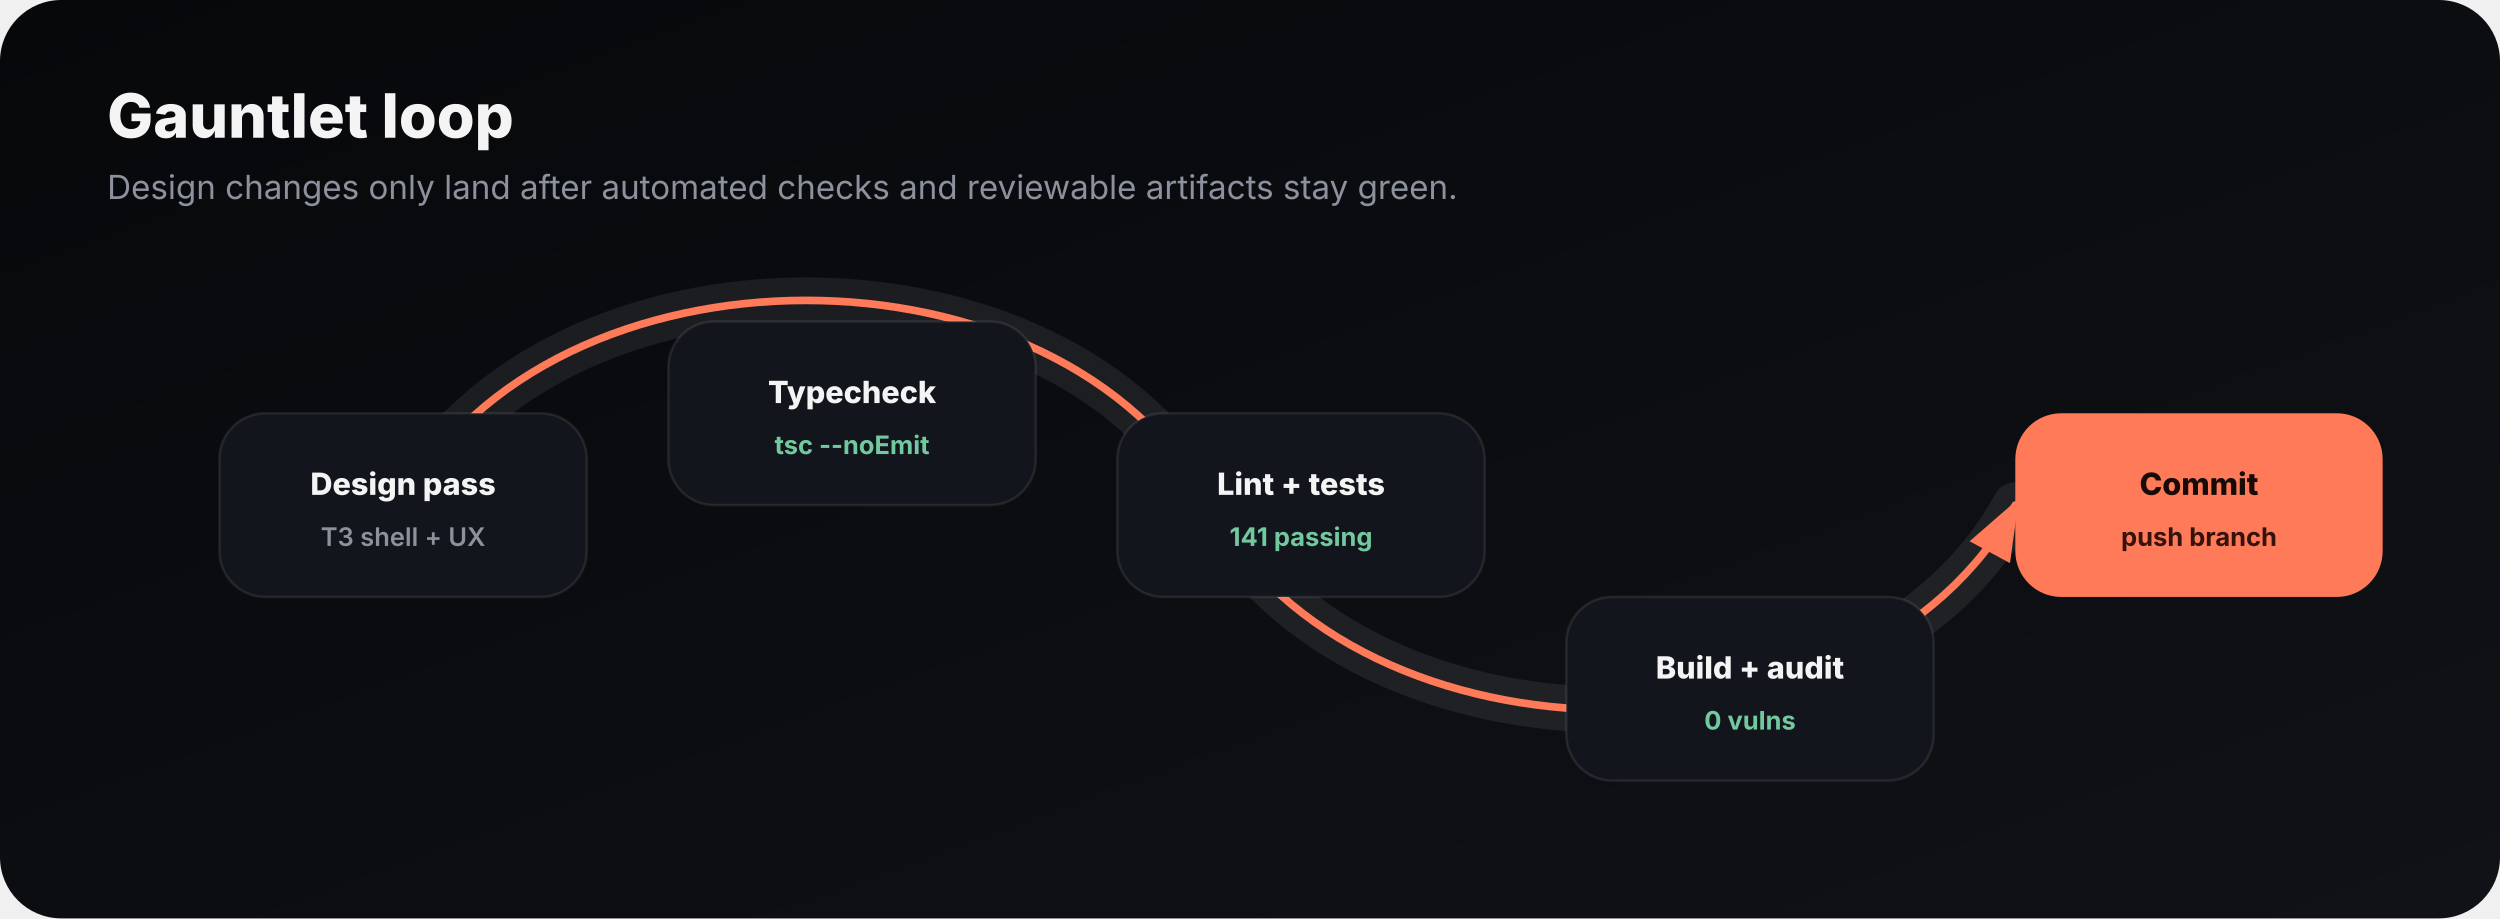
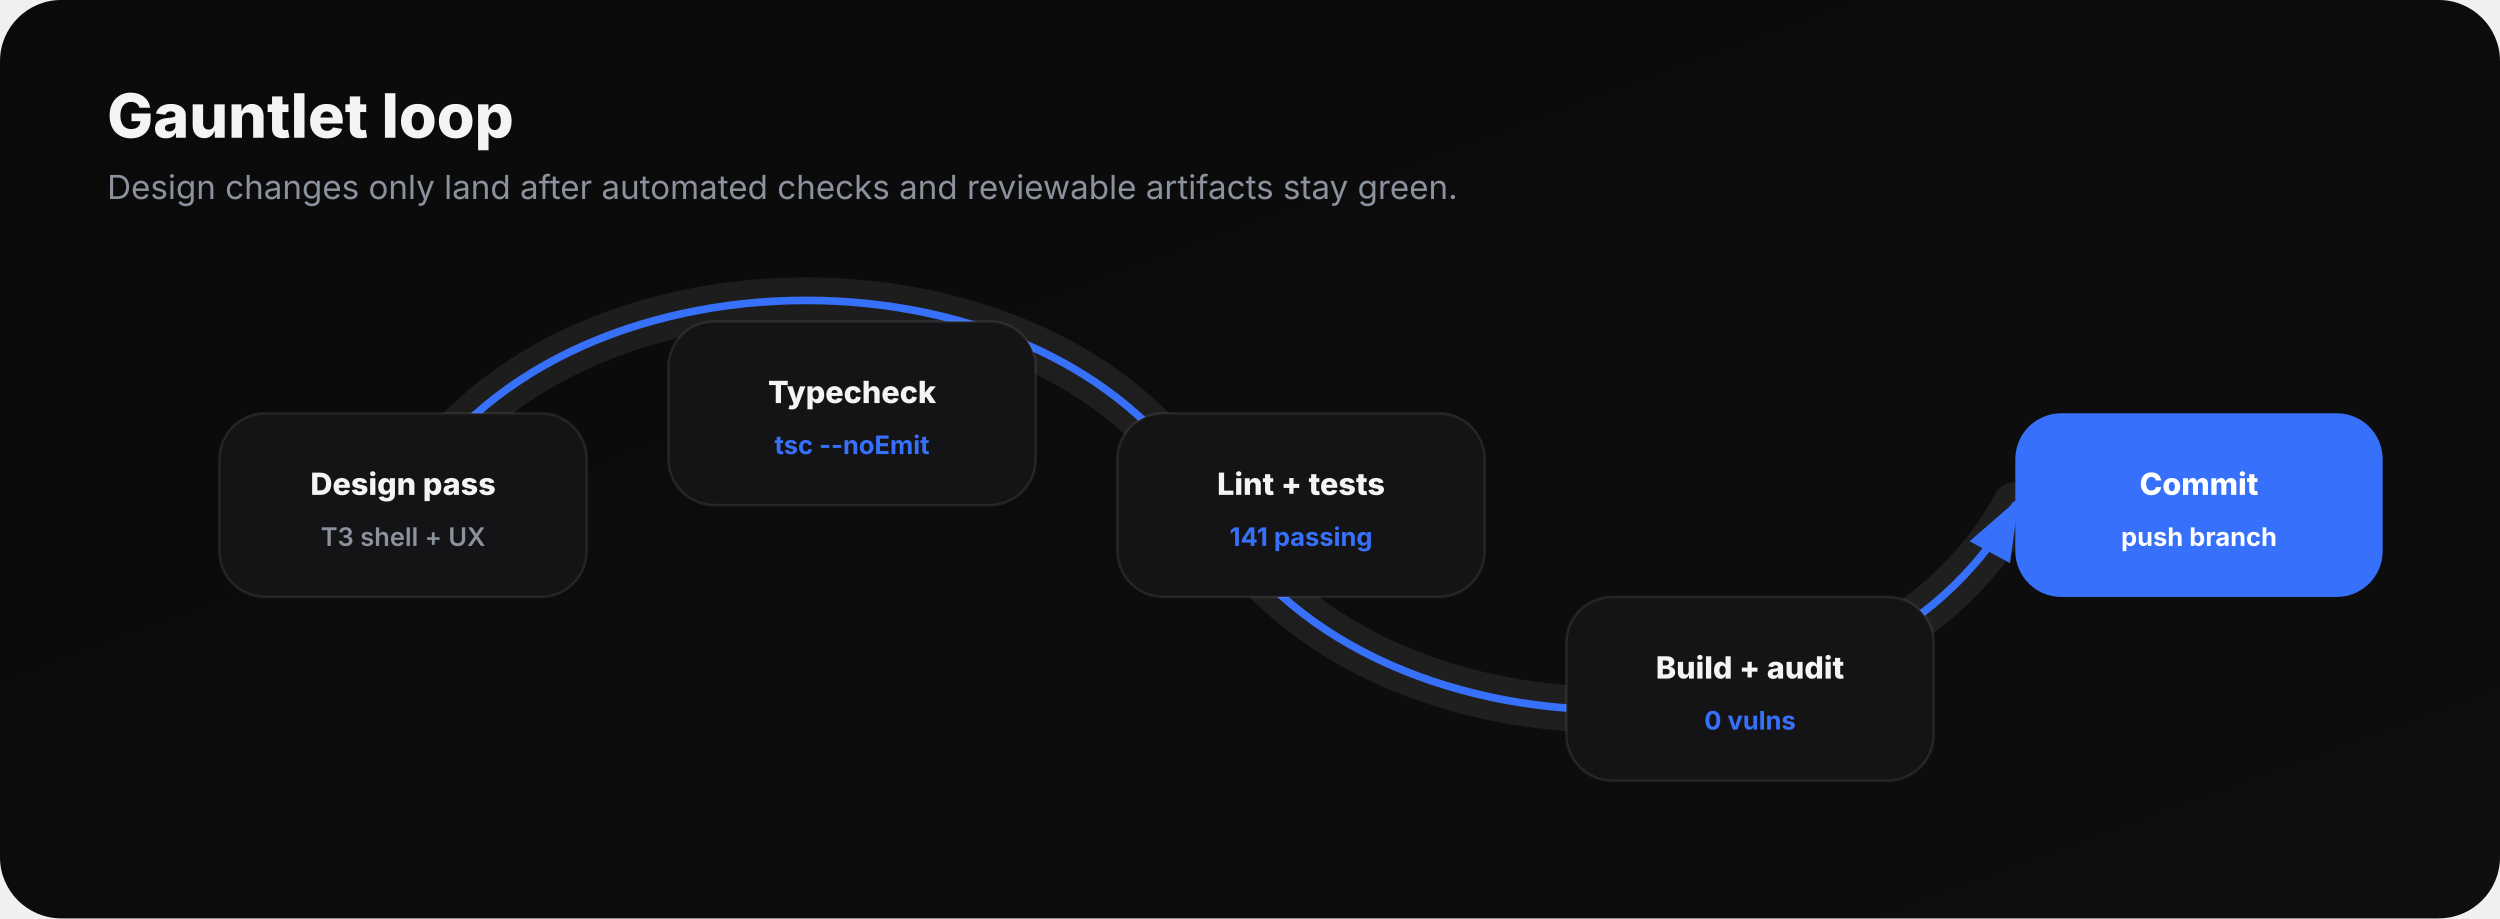
<svg xmlns="http://www.w3.org/2000/svg" width="980" height="360" viewBox="0 0 980 360" role="img" aria-labelledby="title desc">
  <defs>
    <linearGradient id="bg" x1="0" y1="0" x2="1" y2="1">
-       <stop stop-color="#07080a" />
-       <stop offset="1" stop-color="#101217" />
+       <stop stop-color="#0a0a0a" />
+       <stop offset="1" stop-color="#0e0e0f" />
    </linearGradient>
    <marker id="arrow" markerWidth="10" markerHeight="10" refX="7" refY="3" orient="auto" markerUnits="strokeWidth">
-       <path d="M0,0 L0,6 L8,3 z" fill="#ff7a59" />
+       <path d="M0,0 L0,6 L8,3 z" fill="#3670fb" />
    </marker>
  </defs>
  <rect width="980" height="360" rx="24" fill="url(#bg)" />
  <text x="42" y="54" fill="#f4f4f5" font-family="Inter,Segoe UI,sans-serif" font-size="24" font-weight="800">Gauntlet loop</text>
  <text x="42" y="78" fill="#8b919d" font-family="Inter,Segoe UI,sans-serif" font-size="13">Design changes only land after automated checks and reviewable artifacts stay green.</text>
  <g transform="translate(86 126)" font-family="Inter,Segoe UI,sans-serif">
    <path d="M72 72 C130 -35 330 -35 388 72 C446 179 646 179 704 72" fill="none" stroke="#ffffff13" stroke-width="18" stroke-linecap="round" />
-     <path d="M72 72 C130 -35 330 -35 388 72 C446 179 646 179 704 72" fill="none" stroke="#ff7a59" stroke-width="3" stroke-linecap="round" marker-end="url(#arrow)" />
+     <path d="M72 72 C130 -35 330 -35 388 72 C446 179 646 179 704 72" fill="none" stroke="#3670fb" stroke-width="3" stroke-linecap="round" marker-end="url(#arrow)" />
    <g font-size="12" font-weight="800">
      <g transform="translate(0 36)">
-         <rect width="144" height="72" rx="18" fill="#12151b" stroke="#ffffff16" />
+         <rect width="144" height="72" rx="18" fill="#141416" stroke="#ffffff16" />
        <text x="72" y="32" text-anchor="middle" fill="#f4f4f5">Design pass</text>
        <text x="72" y="52" text-anchor="middle" fill="#8b919d" font-size="10" font-weight="600">T3 shell + UX</text>
      </g>
      <g transform="translate(176 0)">
-         <rect width="144" height="72" rx="18" fill="#12151b" stroke="#ffffff16" />
+         <rect width="144" height="72" rx="18" fill="#141416" stroke="#ffffff16" />
        <text x="72" y="32" text-anchor="middle" fill="#f4f4f5">Typecheck</text>
-         <text x="72" y="52" text-anchor="middle" fill="#72c99f" font-size="10" font-weight="700">tsc --noEmit</text>
+         <text x="72" y="52" text-anchor="middle" fill="#3670fb" font-size="10" font-weight="700">tsc --noEmit</text>
      </g>
      <g transform="translate(352 36)">
-         <rect width="144" height="72" rx="18" fill="#12151b" stroke="#ffffff16" />
+         <rect width="144" height="72" rx="18" fill="#141416" stroke="#ffffff16" />
        <text x="72" y="32" text-anchor="middle" fill="#f4f4f5">Lint + tests</text>
-         <text x="72" y="52" text-anchor="middle" fill="#72c99f" font-size="10" font-weight="700">141 passing</text>
+         <text x="72" y="52" text-anchor="middle" fill="#3670fb" font-size="10" font-weight="700">141 passing</text>
      </g>
      <g transform="translate(528 108)">
-         <rect width="144" height="72" rx="18" fill="#12151b" stroke="#ffffff16" />
+         <rect width="144" height="72" rx="18" fill="#141416" stroke="#ffffff16" />
        <text x="72" y="32" text-anchor="middle" fill="#f4f4f5">Build + audit</text>
-         <text x="72" y="52" text-anchor="middle" fill="#72c99f" font-size="10" font-weight="700">0 vulns</text>
+         <text x="72" y="52" text-anchor="middle" fill="#3670fb" font-size="10" font-weight="700">0 vulns</text>
      </g>
      <g transform="translate(704 36)">
-         <rect width="144" height="72" rx="18" fill="#ff7a59" />
-         <text x="72" y="32" text-anchor="middle" fill="#170b07">Commit</text>
-         <text x="72" y="52" text-anchor="middle" fill="#35130b" font-size="10" font-weight="700">push branch</text>
+         <rect width="144" height="72" rx="18" fill="#3670fb" />
+         <text x="72" y="32" text-anchor="middle" fill="#ffffff">Commit</text>
+         <text x="72" y="52" text-anchor="middle" fill="#ffffff" font-size="10" font-weight="700">push branch</text>
      </g>
    </g>
  </g>
</svg>
